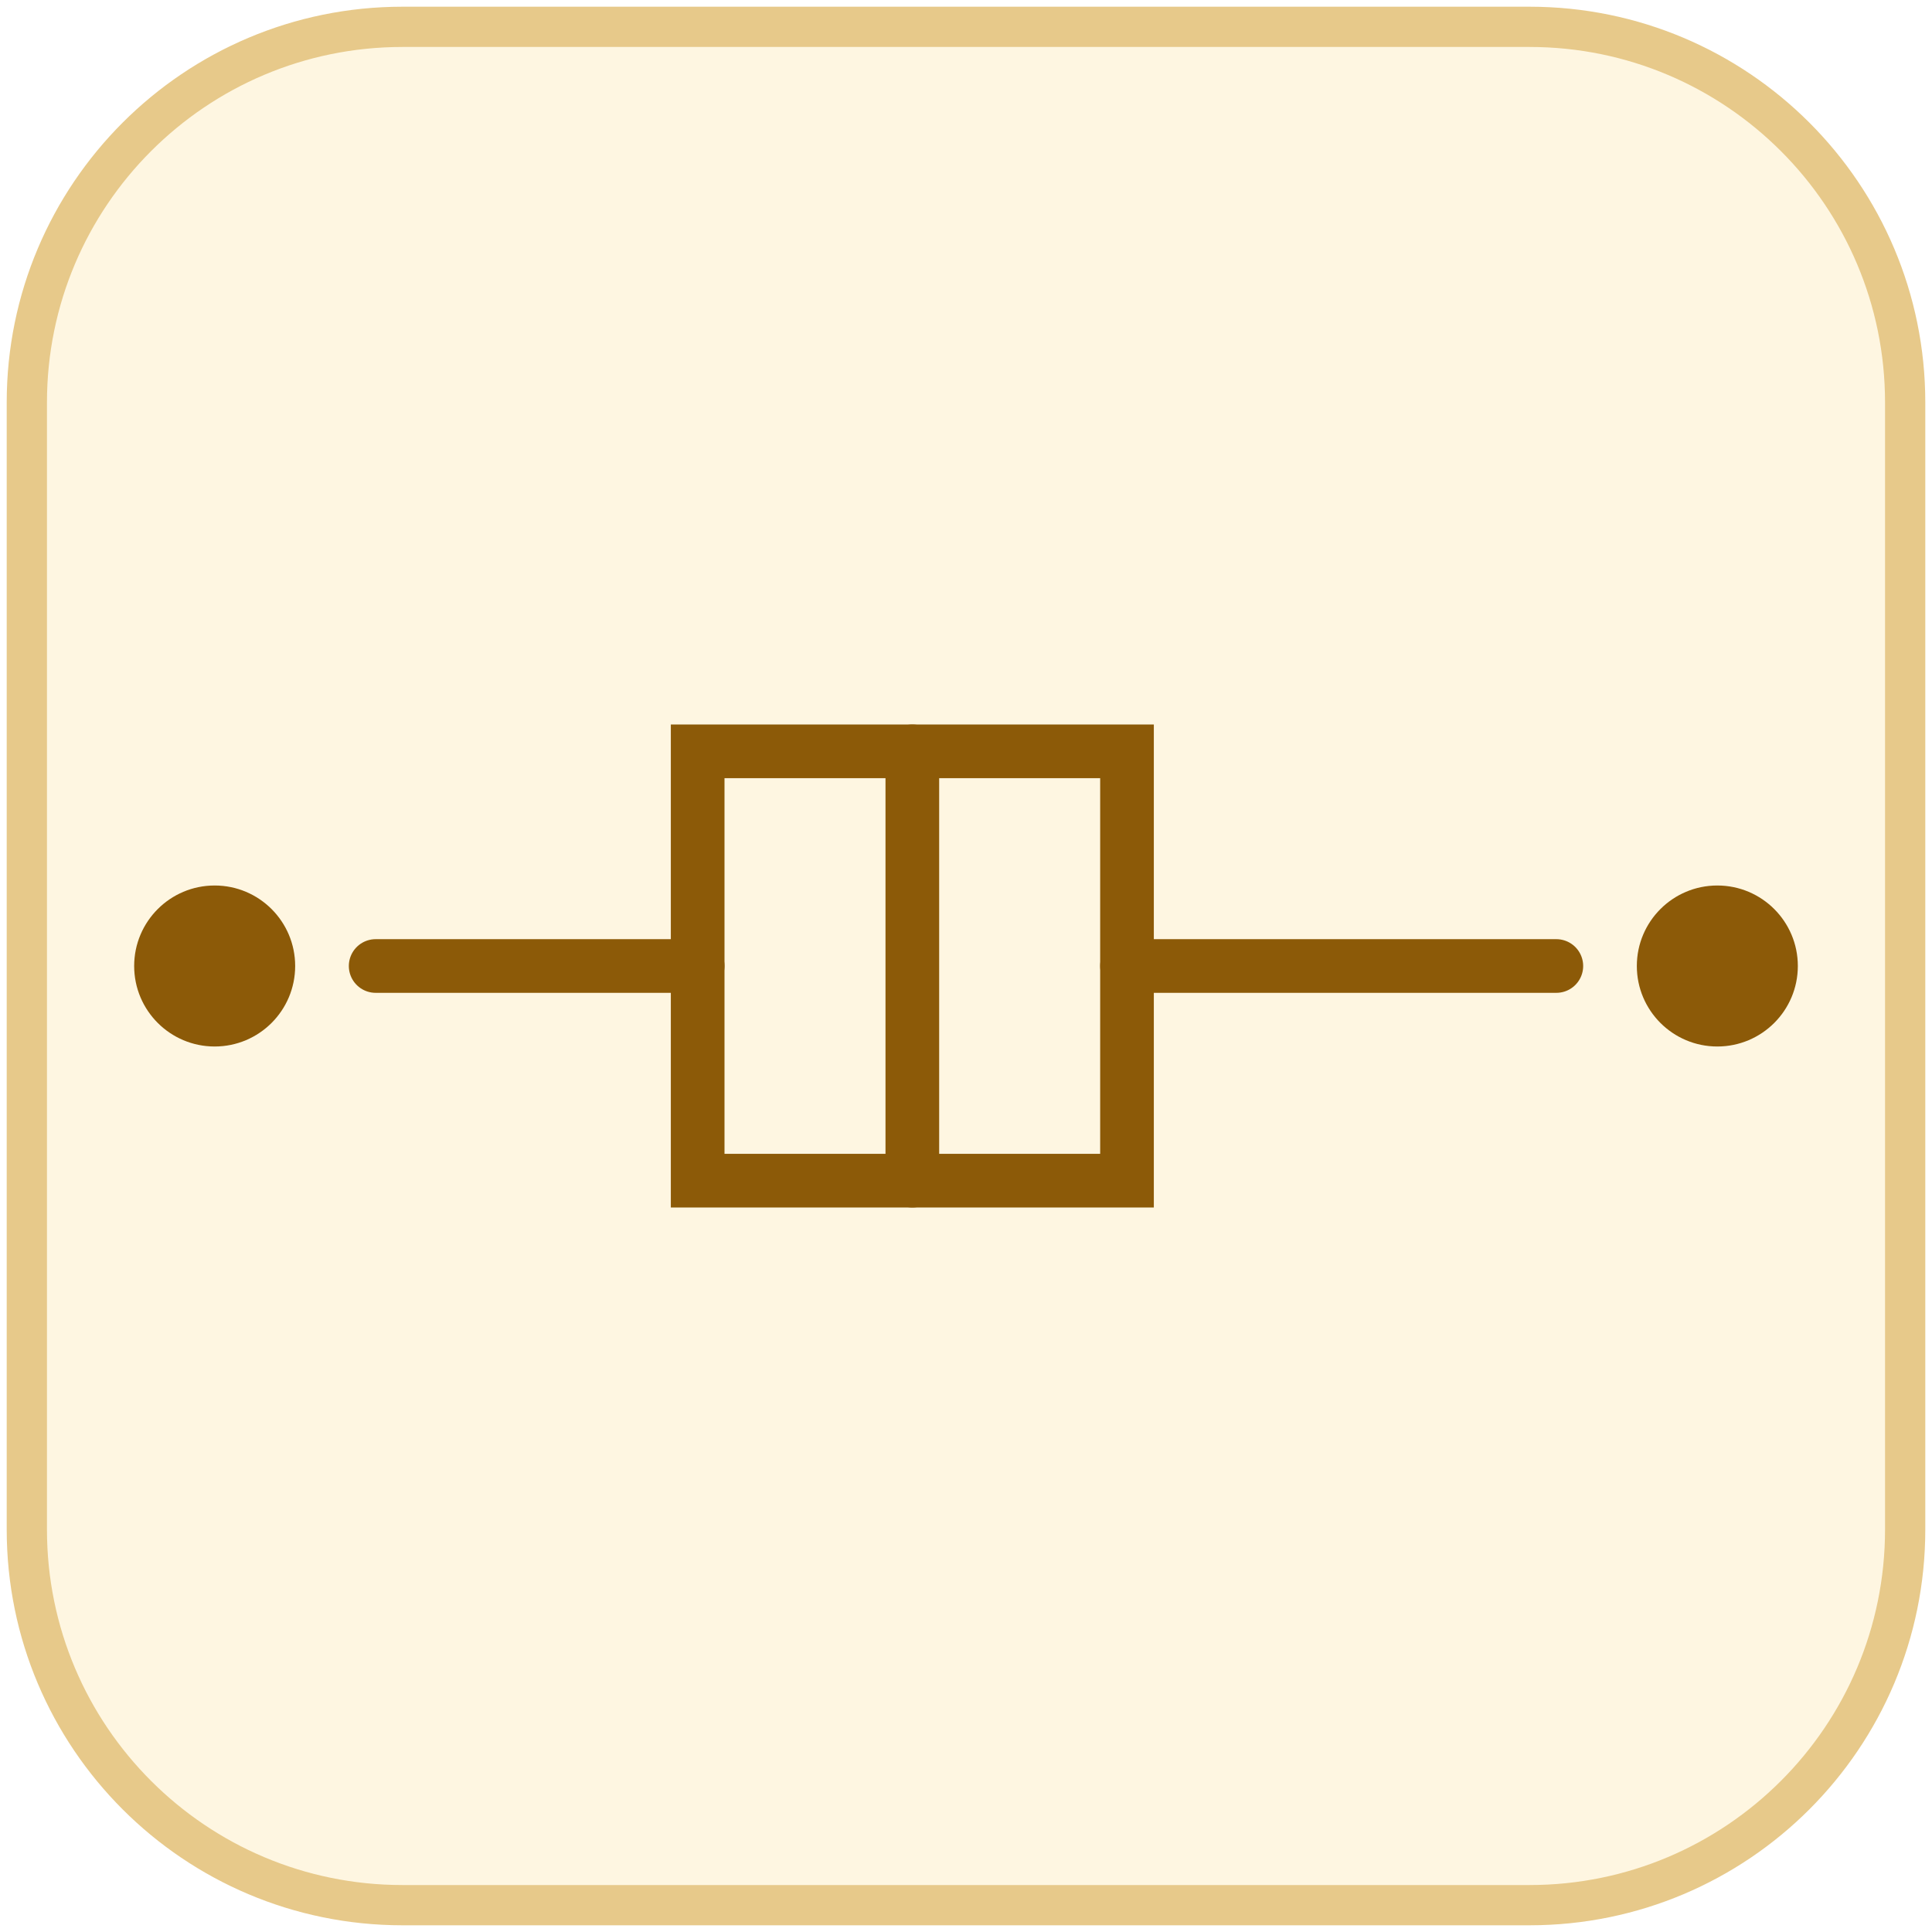
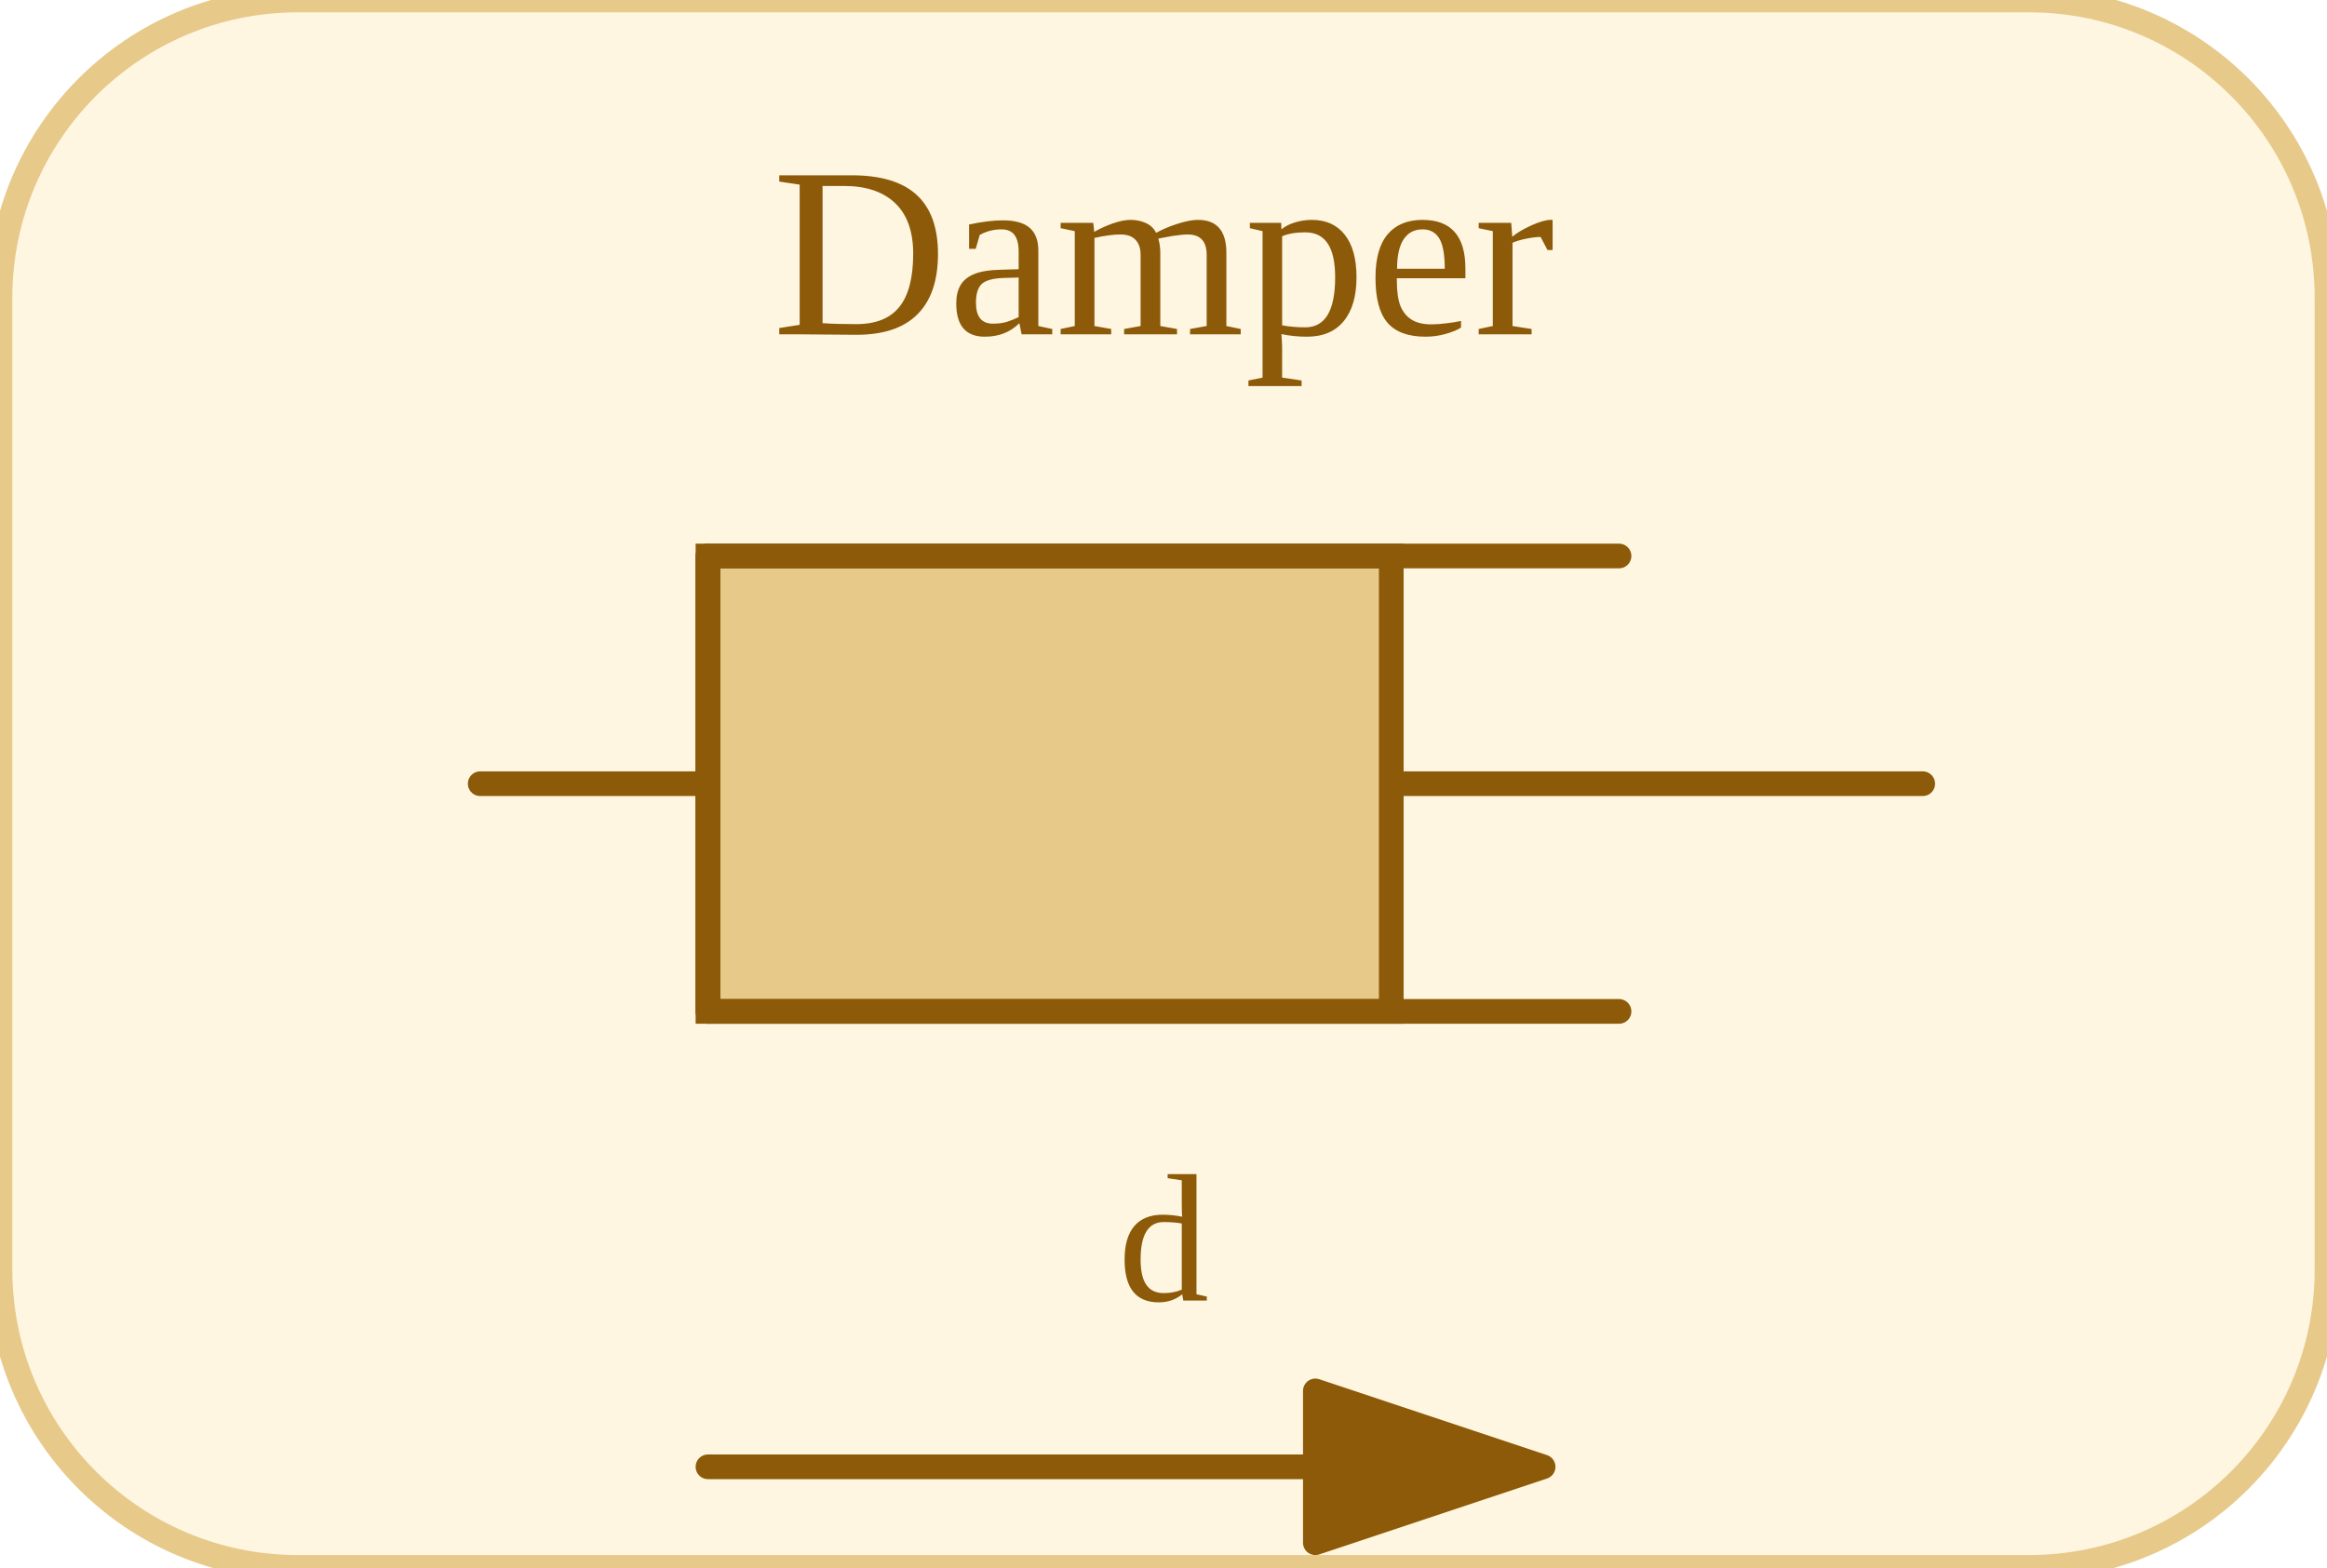
- <svg xmlns="http://www.w3.org/2000/svg" viewBox="0 0 72 72" width="72" height="72">
-   <rect x="1" y="1" width="70" height="70" rx="14" fill="#FEF6E1" stroke="#E7C98A" stroke-width="1.5" />
-   <line x1="14" y1="36" x2="26" y2="36" stroke="#8C5A08" stroke-width="2" stroke-linecap="round" />
-   <rect x="26" y="28" width="16" height="16" fill="none" stroke="#8C5A08" stroke-width="2" />
-   <line x1="34" y1="28" x2="34" y2="44" stroke="#8C5A08" stroke-width="2" stroke-linecap="round" />
-   <line x1="42" y1="36" x2="58" y2="36" stroke="#8C5A08" stroke-width="2" stroke-linecap="round" />
-   <circle cx="8" cy="36" r="3" fill="#8C5A08" />
-   <circle cx="64" cy="36" r="3" fill="#8C5A08" />
+ <svg xmlns="http://www.w3.org/2000/svg" width="306.5" height="206.5" viewBox="-153.25 -103.25 306.5 206.5">
+   <rect x="-153.25" y="-103.25" width="306.5" height="206.5" rx="39.235" fill="#FEF6E1" stroke="#E7C98A" stroke-width="3.25" />
+   <g transform="matrix(1 0 0 -1 0 0)">
+     <polyline points="-90,0 100,0" fill="none" stroke="#8C5A08" stroke-width="3.25" stroke-linecap="round" stroke-linejoin="round" />
+     <polyline points="-60,-30 -60,30" fill="none" stroke="#8C5A08" stroke-width="3.25" stroke-linecap="round" stroke-linejoin="round" />
+     <rect x="-60" y="-30" width="90" height="60" fill="#E7C98A" stroke="#8C5A08" stroke-width="3.25" />
+     <polygon points="50,-90 20,-80 20,-100 50,-90" fill="#8C5A08" stroke="#8C5A08" stroke-width="3.25" stroke-linejoin="round" />
+     <polyline points="-60,-90 20,-90" fill="none" stroke="#8C5A08" stroke-width="3.25" stroke-linecap="round" stroke-linejoin="round" />
+     <g transform="translate(0,70) scale(1,-1)">
+       <text x="0" y="0" text-anchor="middle" dominant-baseline="central" font-size="32" fill="#8C5A08">Damper</text>
+     </g>
+     <g transform="translate(0,-60) scale(1,-1)">
+       <text x="0" y="0" text-anchor="middle" dominant-baseline="central" font-size="24" fill="#8C5A08">d</text>
+     </g>
+     <polyline points="60,-30 -60,-30 -60,30 60,30" fill="none" stroke="#8C5A08" stroke-width="3.25" stroke-linecap="round" stroke-linejoin="round" />
+   </g>
</svg>
